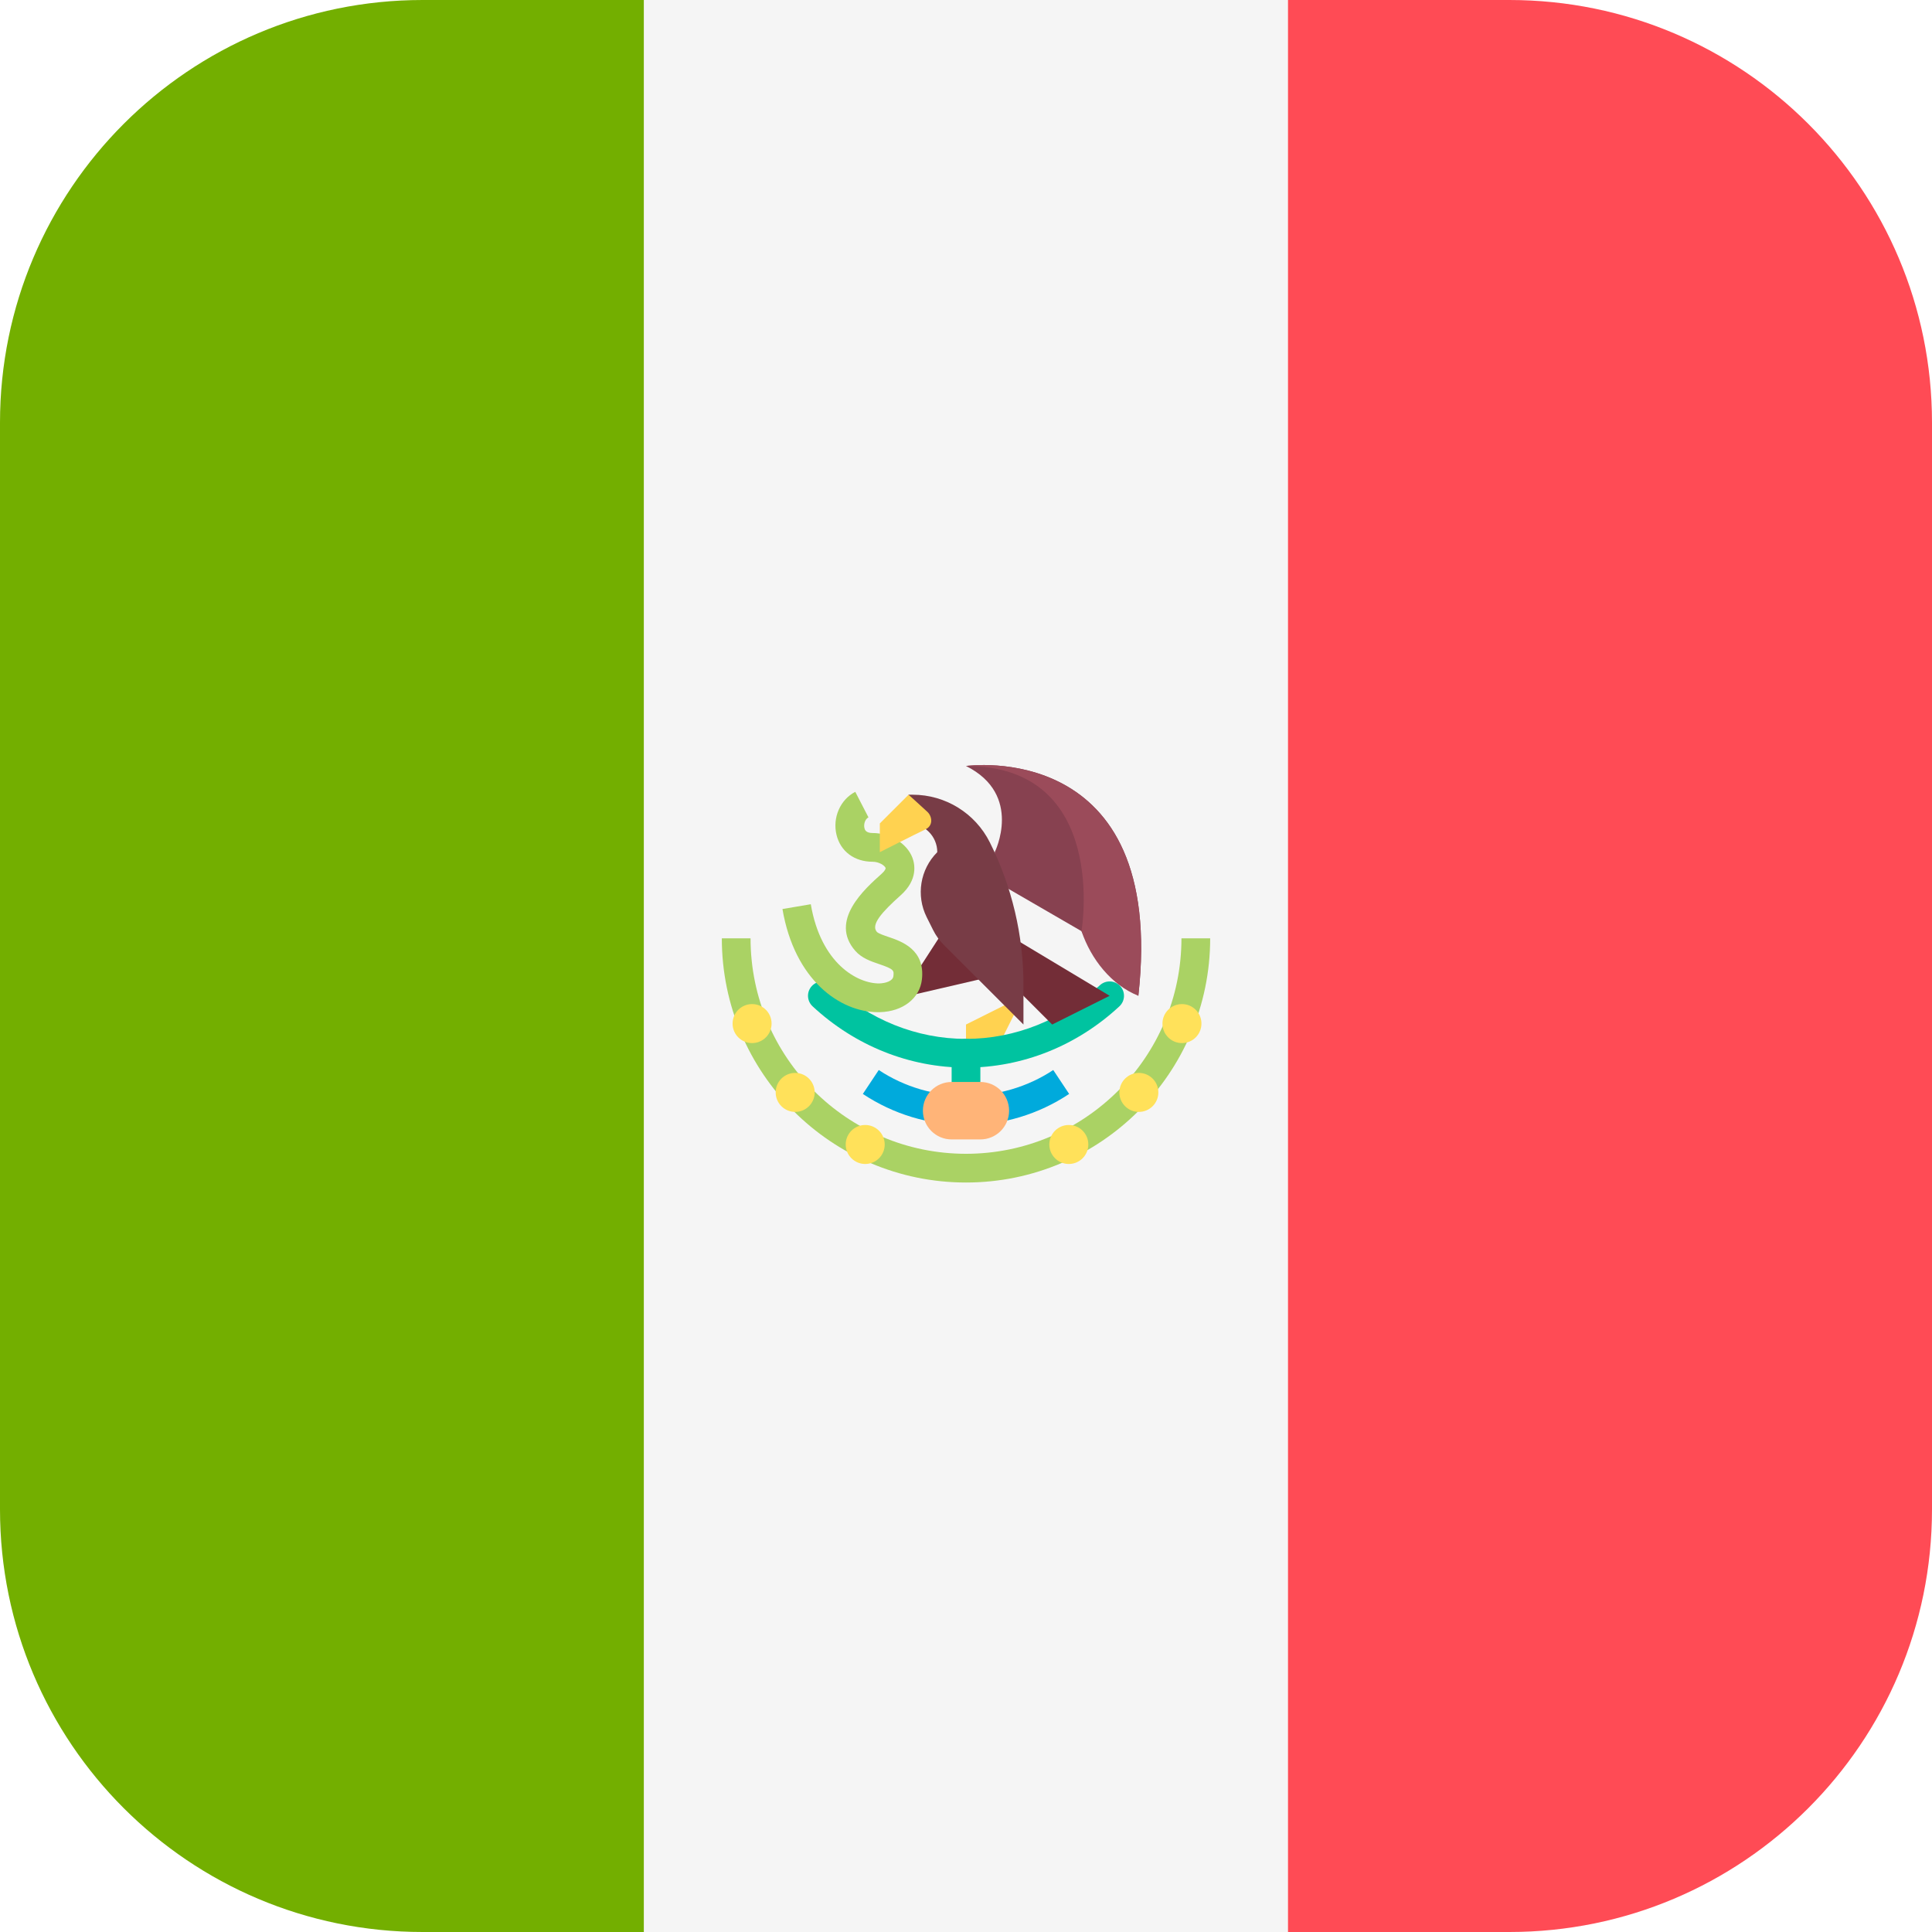
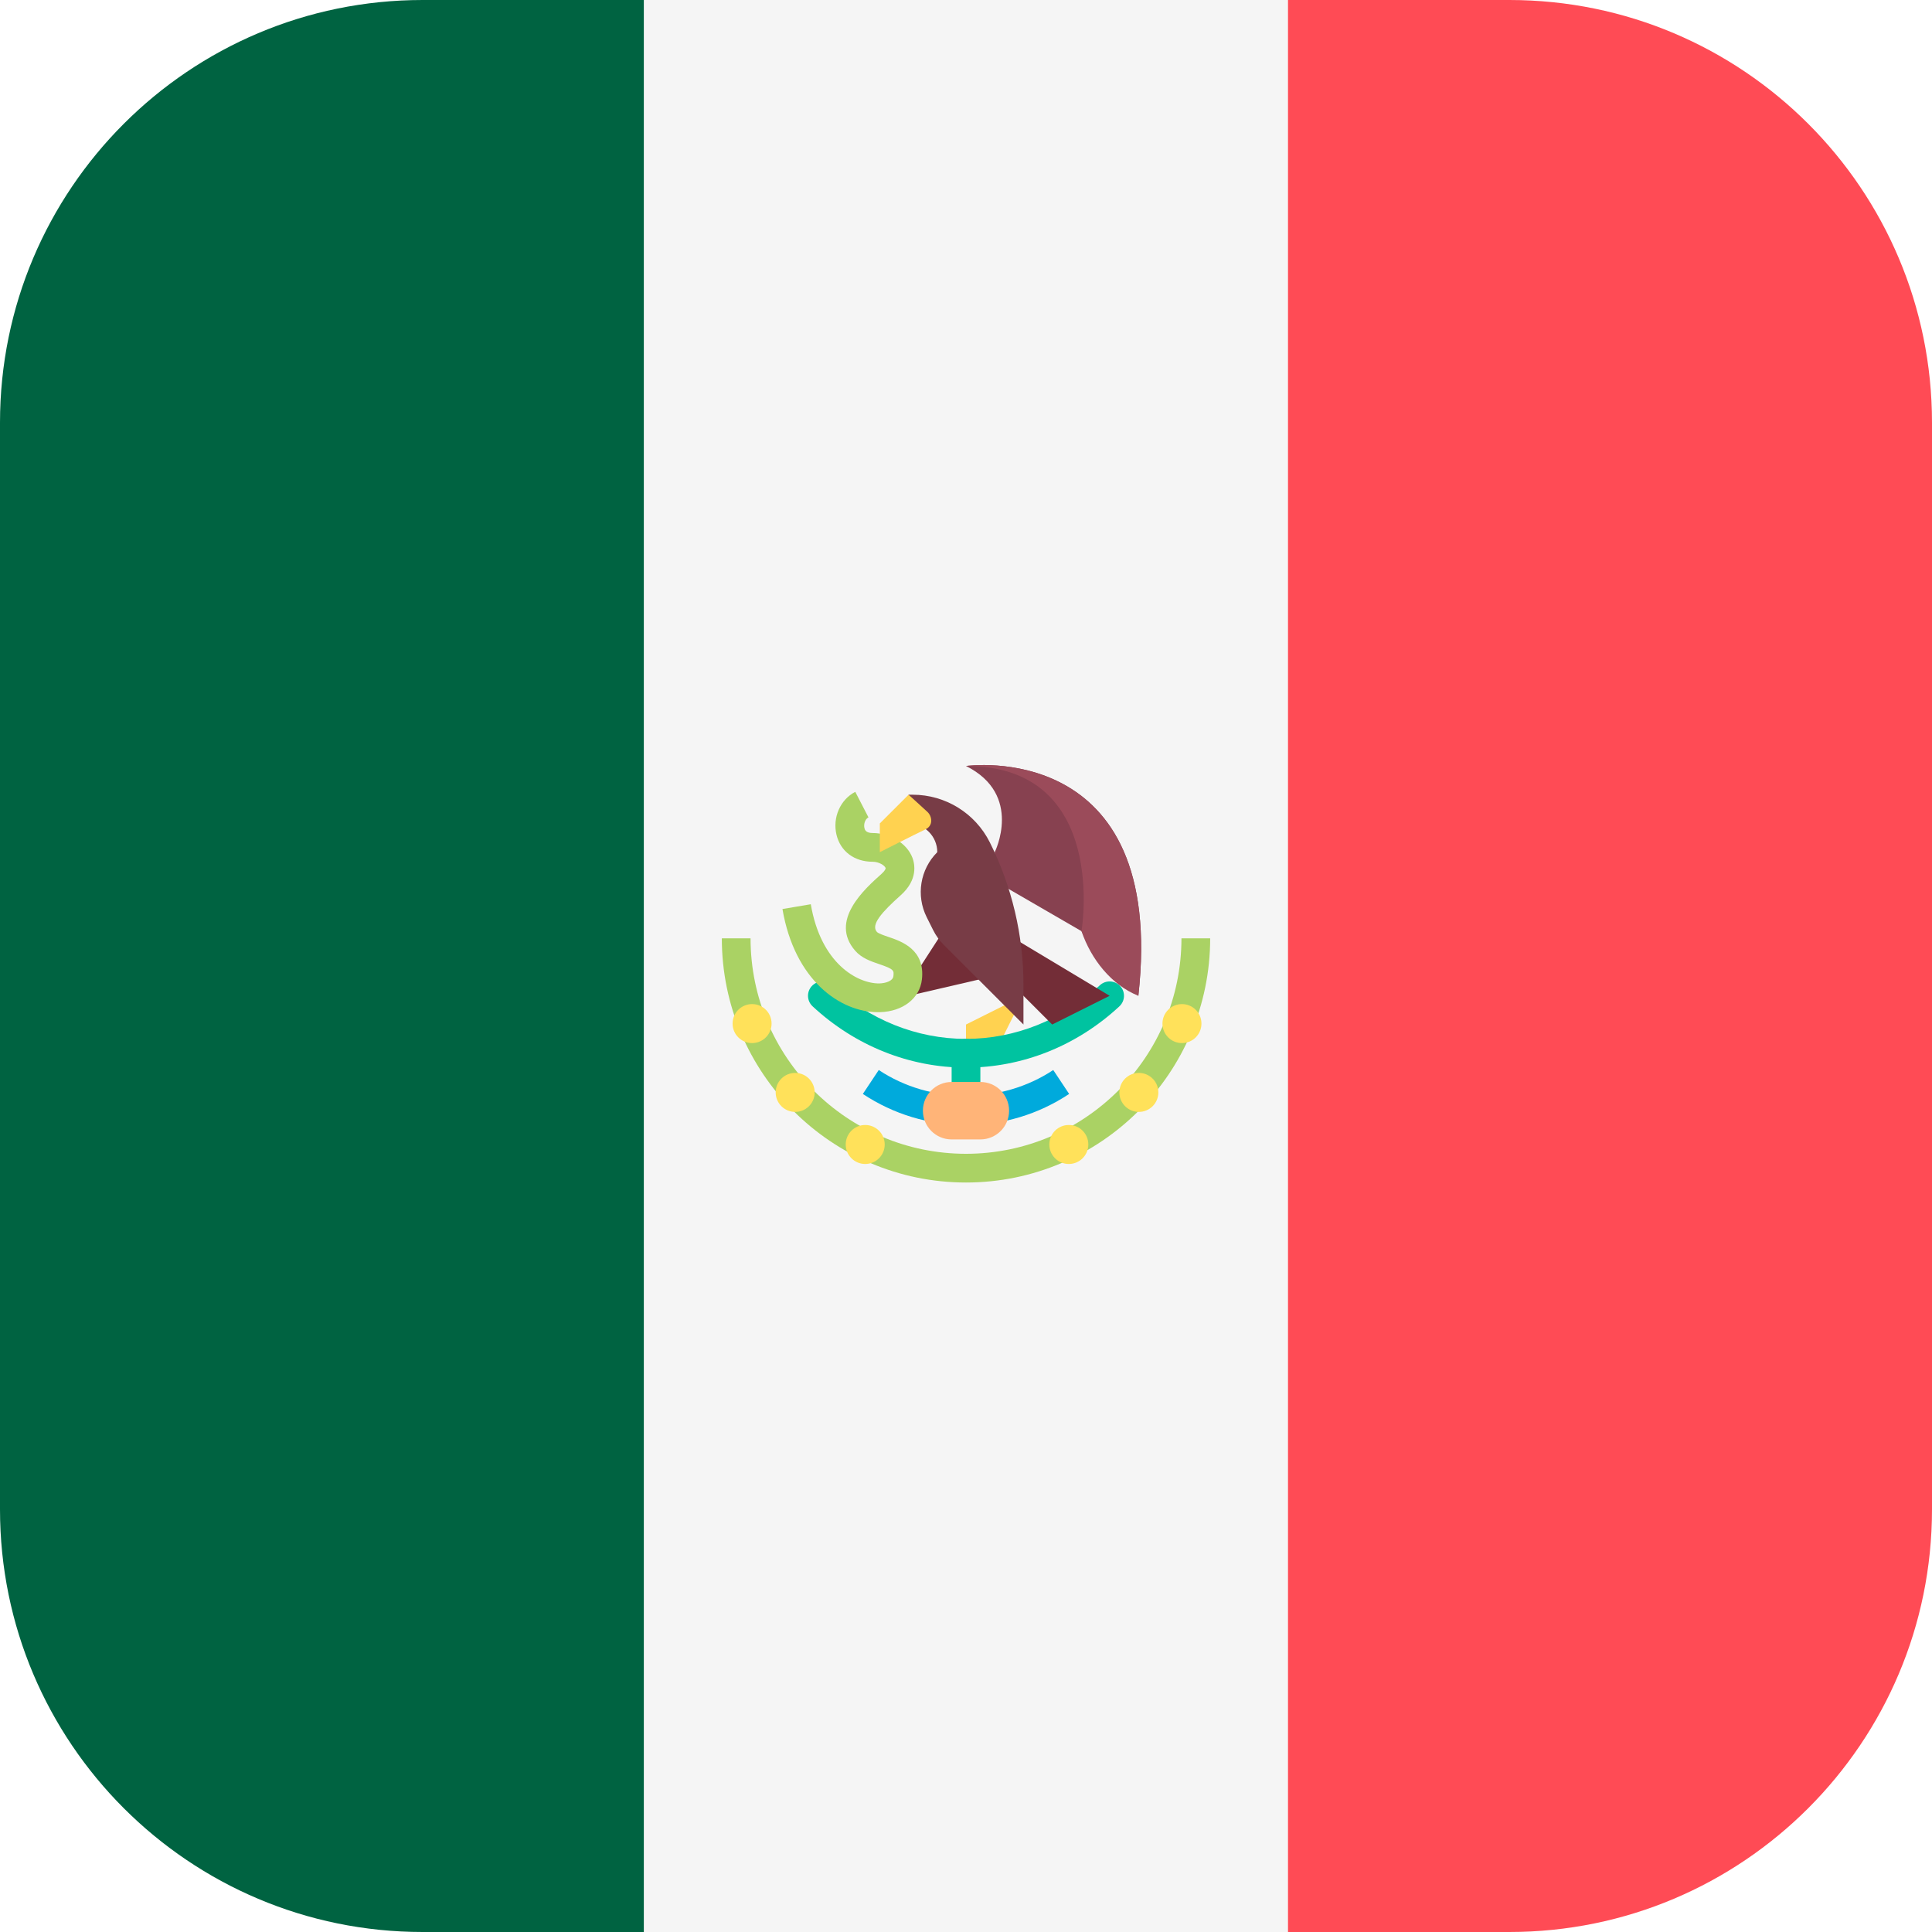
<svg xmlns="http://www.w3.org/2000/svg" version="1.1" id="Layer_1" x="0px" y="0px" viewBox="0 0 512 512" style="enable-background:new 0 0 512 512;" xml:space="preserve">
-   <path style="fill:#73AF00;" d="M112,0C50.144,0,0,50.144,0,112v288c0,61.856,50.144,112,112,112h58.667V0H112z" />
+   <path style="fill:#006341;" d="M112,0C50.144,0,0,50.144,0,112v288c0,61.856,50.144,112,112,112h58.667V0H112z" />
  <rect x="170.67" style="fill:#F5F5F5;" width="170.67" height="512" />
  <path style="fill:#FF4B55;" d="M400,0h-58.667v512H400c61.856,0,112-50.144,112-112V112C512,50.144,461.856,0,400,0z" />
  <polygon style="fill:#FFD250;" points="271.225,263.896 256,271.509 256,279.122 263.613,279.122 " />
  <g>
    <path style="fill:#00C3A0;" d="M256,298.154c-2.104,0-3.806-1.702-3.806-3.806v-15.226c0-2.104,1.702-3.806,3.806-3.806   s3.806,1.702,3.806,3.806v15.226C259.806,296.451,258.104,298.154,256,298.154z" />
    <path style="fill:#00C3A0;" d="M256,282.928c-14.95,0-29.388-5.769-40.655-16.244c-1.539-1.431-1.628-3.84-0.197-5.379   c1.442-1.535,3.847-1.617,5.379-0.197c9.854,9.163,22.452,14.207,35.473,14.207c13.021,0,25.619-5.044,35.473-14.207   c1.535-1.424,3.94-1.346,5.379,0.197c1.431,1.539,1.342,3.948-0.197,5.379C285.388,277.159,270.95,282.928,256,282.928z" />
  </g>
  <path style="fill:#00AADC;" d="M256,298.154c-9.758,0-19.21-2.851-27.336-8.248l4.215-6.341c13.739,9.129,32.503,9.129,46.242,0  l4.215,6.341C275.21,295.303,265.758,298.154,256,298.154z" />
  <polygon style="fill:#732D37;" points="249.973,246.768 241.568,259.773 240.14,264.055 262.027,258.98 " />
  <path style="fill:#AAD264;" d="M232.704,268.238c-10.062,0-22.139-8.468-25.344-27.336l7.509-1.271  c2.661,15.69,12.315,21.006,18.11,20.991c1.777-0.048,3.632-0.662,3.777-1.918c0.171-1.502,0.212-1.859-3.769-3.204  c-2.163-0.732-4.617-1.561-6.338-3.531c-6.962-7.951,2.464-16.367,6.992-20.411c0.799-0.714,1.13-1.32,1.045-1.55  c-0.249-0.65-1.743-1.635-3.427-1.635c-4.836,0-8.505-2.732-9.572-7.126c-1.108-4.55,0.985-9.345,4.97-11.404l3.494,6.765  c-0.933,0.483-1.305,1.859-1.067,2.84c0.093,0.394,0.32,1.312,2.174,1.312c4.661,0,9.096,2.751,10.538,6.535  c0.617,1.613,1.546,5.806-3.085,9.943c-5,4.464-7.992,7.825-6.334,9.717c0.375,0.427,1.985,0.974,3.048,1.331  c3.427,1.16,9.806,3.316,8.891,11.289c-0.572,5.014-5.048,8.494-11.129,8.657C233.028,268.234,232.864,268.238,232.704,268.238z" />
  <path style="fill:#874150;" d="M263.613,225.833c0,0,7.613-15.225-7.613-22.838c0,0,53.289-7.613,45.676,60.902l-0.004-0.003  c-4.996-3.997-12.414-11.301-15.063-17.125l-22.997-13.323v-7.613L263.613,225.833L263.613,225.833z" />
  <path style="fill:#732D37;" d="M256,241.058l38.064,22.838c0,0,0,0-15.225,7.613L256,248.671V241.058z" />
  <path style="fill:#783C46;" d="M240.775,218.22L240.775,218.22c4.204,0,7.613,3.408,7.613,7.613l-0.008,0.008  c-4.541,4.541-5.667,11.479-2.795,17.224l1.72,3.441c0.717,1.434,1.661,2.744,2.795,3.878l21.126,21.126v-10.521  c0-13.107-3.052-26.033-8.913-37.756l0,0c-3.869-7.737-11.777-12.625-20.427-12.625h-1.111L240.775,218.22L240.775,218.22z" />
  <path style="fill:#FFD250;" d="M240.775,210.607l-7.613,7.613v7.613c0,0,9.056-4.592,12.108-6.054  c2.133-1.022,1.745-3.44,0.521-4.604C244.838,214.269,240.775,210.607,240.775,210.607z" />
  <path style="fill:#AAD264;" d="M256,313.379c-35.681,0-64.708-29.027-64.708-64.708h7.613c0,31.484,25.611,57.096,57.096,57.096  s57.096-25.611,57.096-57.096h7.613C320.708,284.352,291.681,313.379,256,313.379z" />
  <g>
    <circle style="fill:#FFE15A;" cx="199.31" cy="271.26" r="5.167" />
    <circle style="fill:#FFE15A;" cx="210.73" cy="289.5" r="5.167" />
    <circle style="fill:#FFE15A;" cx="229.29" cy="303.3" r="5.167" />
    <circle style="fill:#FFE15A;" cx="313.23" cy="271.26" r="5.167" />
    <circle style="fill:#FFE15A;" cx="301.81" cy="289.5" r="5.167" />
    <circle style="fill:#FFE15A;" cx="283.25" cy="303.3" r="5.167" />
  </g>
  <path style="fill:#FFB478;" d="M259.806,301.96h-7.613c-4.204,0-7.613-3.408-7.613-7.613l0,0c0-4.204,3.408-7.613,7.613-7.613h7.613  c4.204,0,7.613,3.408,7.613,7.613l0,0C267.419,298.552,264.011,301.96,259.806,301.96z" />
  <path style="fill:#9B4B5A;" d="M286.61,246.768c2.538,7.454,7.93,14.274,15.063,17.125l0.004,0.003  C309.289,195.382,256,202.994,256,202.994C294.064,202.994,286.61,246.768,286.61,246.768z" />
  <g />
  <g />
  <g />
  <g />
  <g />
  <g />
  <g />
  <g />
  <g />
  <g />
  <g />
  <g />
  <g />
  <g />
  <g />
</svg>
